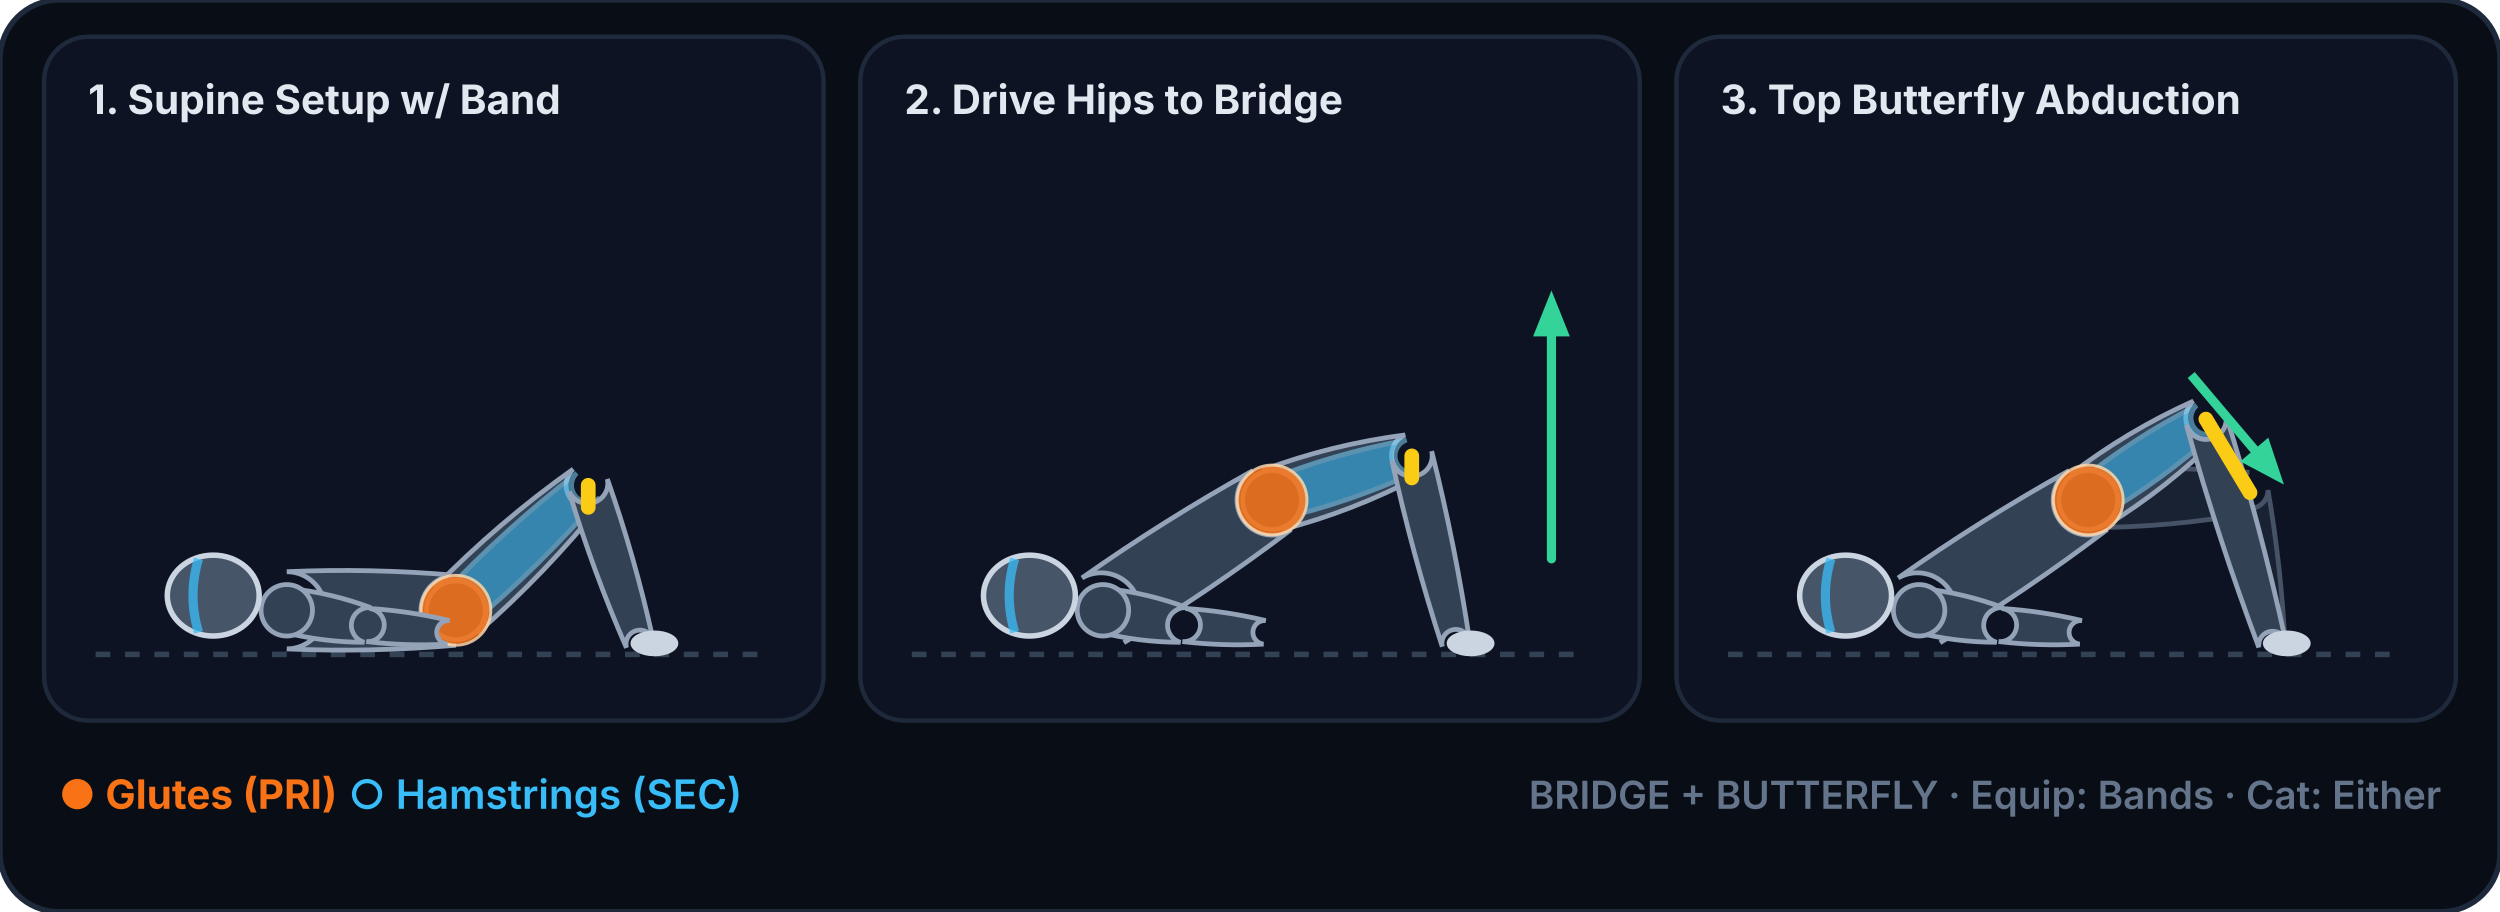
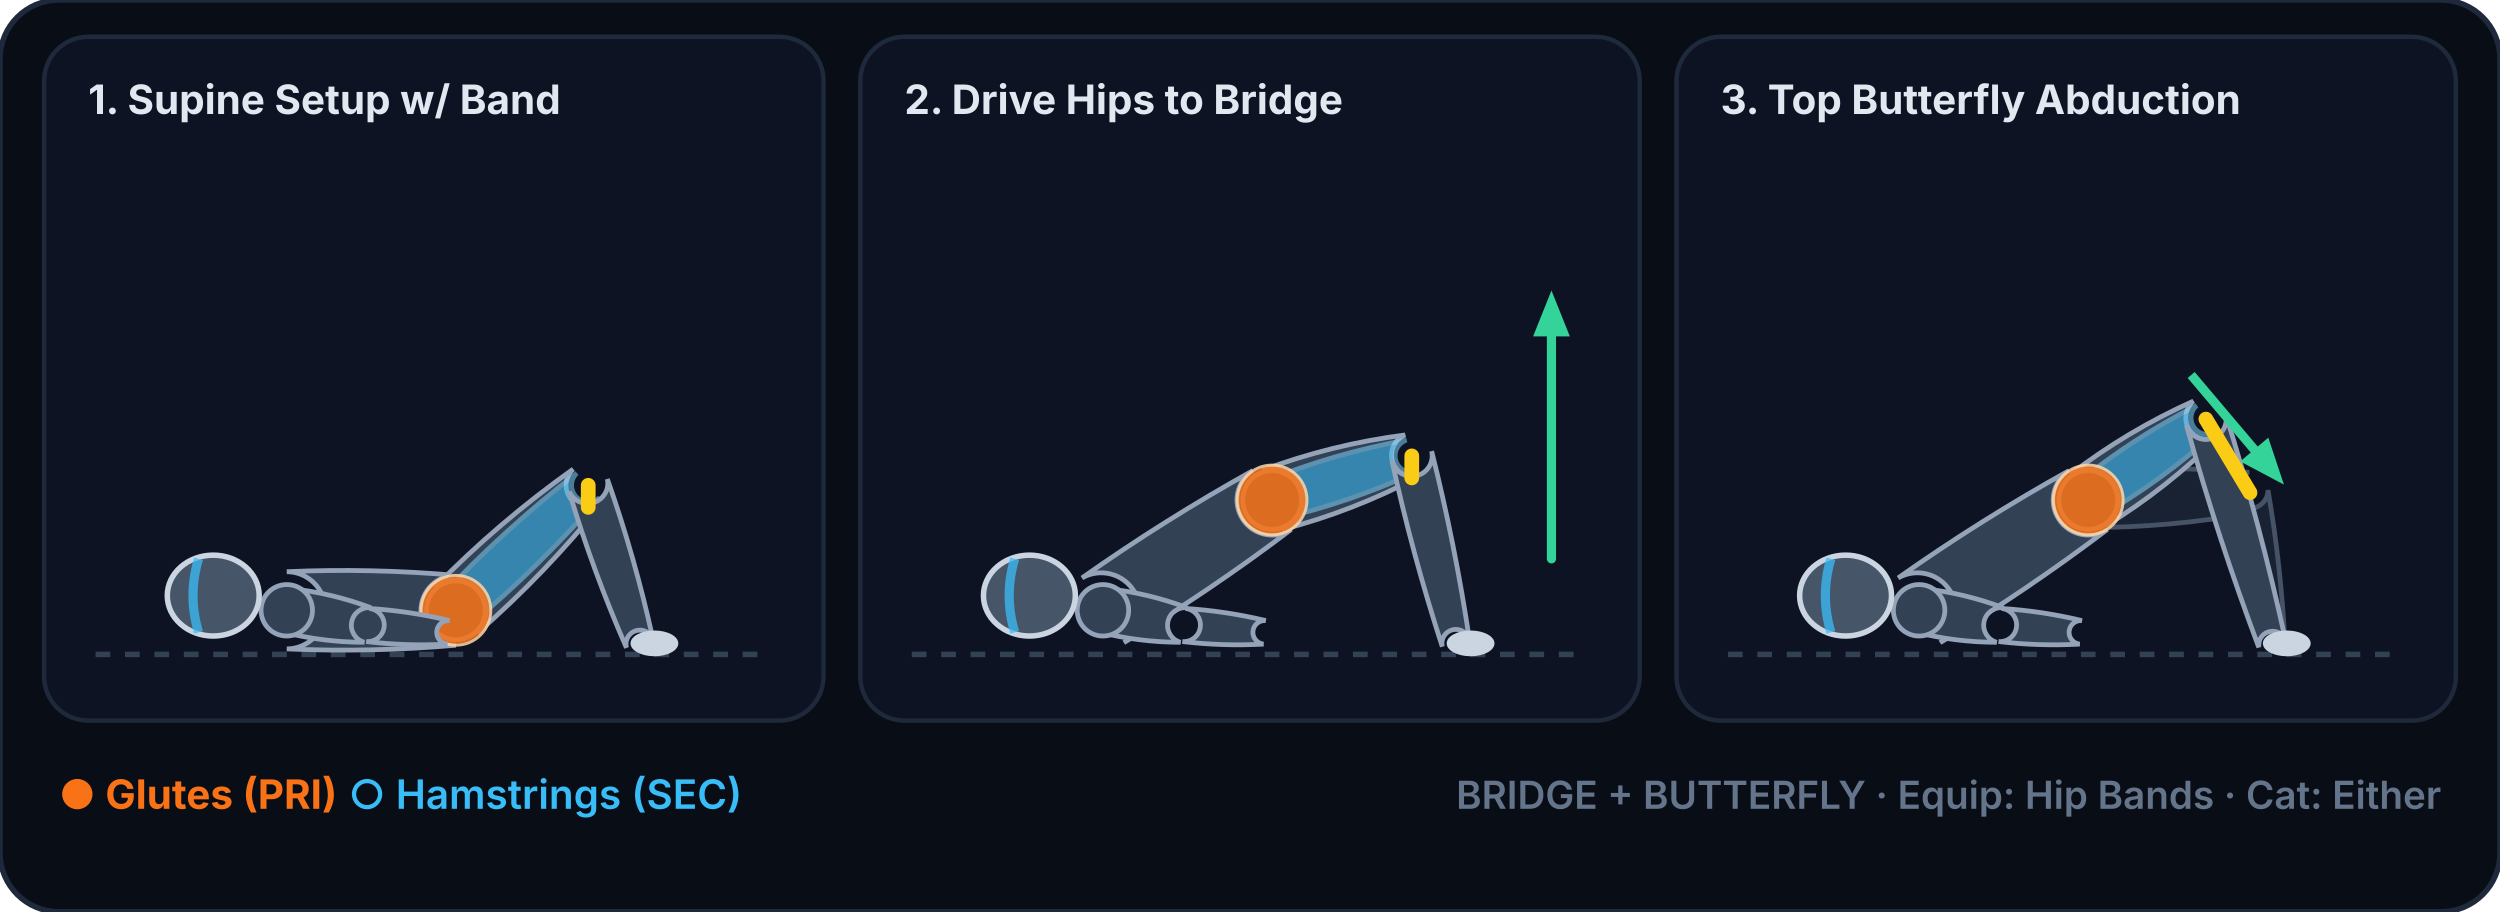
<svg xmlns="http://www.w3.org/2000/svg" viewBox="0 0 680 248" width="680" height="248" role="img" aria-label="Alternating glute bridge and butterflies with band multi-step exercise diagram">
  <defs>
    <marker id="arrow" viewBox="0 0 10 10" refX="6" refY="5" markerWidth="5" markerHeight="5" orient="auto-start-reverse">
      <path d="M 0 1 L 10 5 L 0 9 z" fill="#34d399" />
    </marker>
  </defs>
  <rect width="680" height="248" rx="16" fill="#090d16" stroke="#1e293b" stroke-width="1.5" />
  <g transform="translate(12, 10)">
    <rect width="212" height="186" rx="12" fill="#0d1322" stroke="#1e293b" stroke-width="1.2" />
    <text x="12" y="21" fill="#e2e8f0" font-family="-apple-system, BlinkMacSystemFont, sans-serif" font-size="11" font-weight="700">1. Supine Setup w/ Band</text>
    <line x1="14" y1="168" x2="198" y2="168" stroke="#334155" stroke-width="1.5" stroke-dasharray="4 4" />
    <g transform="translate(4, 0)">
      <path d="M 108.0 146.5 Q 85.0 144.5 62.0 145.5 A 10.5 10.5 0 0 1 62.0 166.5 Q 85.0 167.5 108.0 165.5 A 9.5 9.5 0 0 1 108.0 146.5 Z" fill="#334155" stroke="#94a3b8" stroke-width="1.3" />
      <path d="M 113.8 162.2 Q 132.5 145.9 148.1 126.4 A 6 6 0 0 1 139.9 117.6 Q 119.5 132.1 102.2 149.8 A 8.5 8.5 0 0 1 113.8 162.2 Z" fill="#334155" stroke="#94a3b8" stroke-width="1.3" />
      <g opacity="0.55">
        <path d="M 111.8 160.0 Q 130.8 144.1 147.1 125.3 A 4.5 4.5 0 0 1 140.9 118.7 Q 121.2 133.9 104.2 152.0 A 5.5 5.5 0 0 1 111.8 160.0 Z" fill="#38bdf8" stroke="#7dd3fc" stroke-width="1.3" />
      </g>
      <circle cx="108.0" cy="156.0" r="8" fill="#334155" stroke="#94a3b8" stroke-width="1.3" />
      <circle cx="108.0" cy="156.0" r="9.5" fill="#f97316" opacity="0.85" stroke="#fed7aa" stroke-width="0.8" />
      <path d="M 138.8 123.7 Q 145.3 145.4 154.4 166.2 A 3.8 3.8 0 0 1 161.6 163.8 Q 156.7 141.6 149.2 120.3 A 5.5 5.5 0 0 1 138.8 123.7 Z" fill="#334155" stroke="#94a3b8" stroke-width="1.3" />
      <ellipse cx="162.0" cy="165.0" rx="6.5" ry="3.5" fill="#cbd5e1" />
      <path d="M 60.9 161.9 Q 71.8 164.7 83.1 164.7 A 4.8 4.8 0 0 1 84.9 155.3 Q 74.2 151.3 63.1 150.1 A 6 6 0 0 1 60.9 161.9 Z" fill="#334155" stroke="#94a3b8" stroke-width="1.3" />
      <path d="M 83.6 164.5 Q 94.6 165.8 105.7 165.2 A 3.2 3.2 0 0 1 106.3 158.8 Q 95.4 156.2 84.4 155.5 A 4.5 4.5 0 0 1 83.6 164.5 Z" fill="#334155" stroke="#94a3b8" stroke-width="1.3" />
      <circle cx="62.0" cy="156.0" r="7" fill="#334155" stroke="#94a3b8" stroke-width="1.3" />
      <g transform="translate(42.0, 152.0) rotate(-90)">
        <ellipse cx="0" cy="0" rx="11" ry="12.5" fill="#475569" stroke="#cbd5e1" stroke-width="1.5" />
        <path d="M -10 -4 Q 0 -7 10 -4" stroke="#38bdf8" stroke-width="2.5" fill="none" opacity="0.75" />
      </g>
      <line x1="144" y1="122" x2="144" y2="128" stroke="#facc15" stroke-width="4" stroke-linecap="round" />
    </g>
  </g>
  <g transform="translate(234, 10)">
    <rect width="212" height="186" rx="12" fill="#0d1322" stroke="#1e293b" stroke-width="1.2" />
    <text x="12" y="21" fill="#e2e8f0" font-family="-apple-system, BlinkMacSystemFont, sans-serif" font-size="11" font-weight="700">2. Drive Hips to Bridge</text>
    <line x1="14" y1="168" x2="198" y2="168" stroke="#334155" stroke-width="1.5" stroke-dasharray="4 4" />
    <g transform="translate(4, 0)">
      <path d="M 102.8 118.0 Q 78.7 131.4 56.3 147.2 A 10.5 10.5 0 0 1 67.7 164.8 Q 91.3 150.6 113.2 134.0 A 9.5 9.5 0 0 1 102.8 118.0 Z" fill="#334155" stroke="#94a3b8" stroke-width="1.3" />
      <path d="M 110.6 134.1 Q 129.9 129.1 147.8 119.7 A 6 6 0 0 1 144.2 108.3 Q 124.1 110.9 105.4 117.9 A 8.5 8.5 0 0 1 110.6 134.1 Z" fill="#334155" stroke="#94a3b8" stroke-width="1.3" />
      <g opacity="0.55">
        <path d="M 109.7 131.2 Q 129.1 126.7 147.4 118.3 A 4.5 4.5 0 0 1 144.6 109.7 Q 124.9 113.3 106.3 120.8 A 5.5 5.5 0 0 1 109.7 131.2 Z" fill="#38bdf8" stroke="#7dd3fc" stroke-width="1.3" />
      </g>
      <circle cx="108.0" cy="126.0" r="8" fill="#334155" stroke="#94a3b8" stroke-width="1.3" />
      <circle cx="108.0" cy="126.0" r="9.5" fill="#f97316" opacity="0.85" stroke="#fed7aa" stroke-width="0.8" />
      <path d="M 140.6 115.3 Q 146.2 140.9 154.3 165.9 A 3.8 3.8 0 0 1 161.7 164.1 Q 157.8 138.1 151.4 112.7 A 5.5 5.5 0 0 1 140.6 115.3 Z" fill="#334155" stroke="#94a3b8" stroke-width="1.3" />
      <ellipse cx="162.0" cy="165.0" rx="6.5" ry="3.5" fill="#cbd5e1" />
      <path d="M 60.9 161.9 Q 71.8 164.7 83.1 164.7 A 4.8 4.8 0 0 1 84.9 155.3 Q 74.2 151.3 63.1 150.1 A 6 6 0 0 1 60.9 161.9 Z" fill="#334155" stroke="#94a3b8" stroke-width="1.3" />
      <path d="M 83.6 164.5 Q 94.6 165.8 105.7 165.2 A 3.2 3.2 0 0 1 106.3 158.8 Q 95.4 156.2 84.4 155.5 A 4.5 4.5 0 0 1 83.6 164.5 Z" fill="#334155" stroke="#94a3b8" stroke-width="1.3" />
      <circle cx="62.0" cy="156.0" r="7" fill="#334155" stroke="#94a3b8" stroke-width="1.3" />
      <g transform="translate(42.0, 152.0) rotate(-90)">
        <ellipse cx="0" cy="0" rx="11" ry="12.5" fill="#475569" stroke="#cbd5e1" stroke-width="1.5" />
        <path d="M -10 -4 Q 0 -7 10 -4" stroke="#38bdf8" stroke-width="2.5" fill="none" opacity="0.75" />
      </g>
      <line x1="146" y1="114" x2="146" y2="120" stroke="#facc15" stroke-width="4" stroke-linecap="round" />
      <path d="M 184 142 L 184 74" stroke="#34d399" stroke-width="2.5" stroke-linecap="round" marker-end="url(#arrow)" />
    </g>
  </g>
  <g transform="translate(456, 10)">
    <rect width="212" height="186" rx="12" fill="#0d1322" stroke="#1e293b" stroke-width="1.2" />
    <text x="12" y="21" fill="#e2e8f0" font-family="-apple-system, BlinkMacSystemFont, sans-serif" font-size="11" font-weight="700">3. Top Butterfly Abduction</text>
    <line x1="14" y1="168" x2="198" y2="168" stroke="#334155" stroke-width="1.5" stroke-dasharray="4 4" />
    <g transform="translate(4, 0)">
      <g opacity="0.65">
        <path d="M 108.3 133.5 Q 130.4 133.5 152.2 129.5 A 5.5 5.5 0 0 1 151.8 118.5 Q 129.6 116.5 107.7 118.5 A 7.5 7.5 0 0 1 108.3 133.5 Z" fill="#1e293b" stroke="#64748b" stroke-width="1.3" />
        <path d="M 147.1 124.7 Q 149.6 145.3 154.5 165.5 A 3.5 3.5 0 0 1 161.5 164.5 Q 160.4 143.7 156.9 123.3 A 5 5 0 0 1 147.1 124.7 Z" fill="#1e293b" stroke="#64748b" stroke-width="1.3" />
      </g>
      <path d="M 102.8 118.0 Q 78.7 131.4 56.3 147.2 A 10.5 10.5 0 0 1 67.7 164.8 Q 91.3 150.6 113.2 134.0 A 9.5 9.5 0 0 1 102.8 118.0 Z" fill="#334155" stroke="#94a3b8" stroke-width="1.3" />
      <path d="M 112.8 133.0 Q 129.4 122.8 143.4 108.9 A 6 6 0 0 1 136.6 99.1 Q 118.6 107.2 103.2 119.0 A 8.5 8.5 0 0 1 112.8 133.0 Z" fill="#334155" stroke="#94a3b8" stroke-width="1.3" />
      <g opacity="0.55">
        <path d="M 111.1 130.5 Q 128.0 120.8 142.5 107.7 A 4.5 4.5 0 0 1 137.5 100.3 Q 120.0 109.2 104.9 121.5 A 5.5 5.5 0 0 1 111.1 130.5 Z" fill="#38bdf8" stroke="#7dd3fc" stroke-width="1.3" />
      </g>
      <circle cx="108.0" cy="126.0" r="8" fill="#334155" stroke="#94a3b8" stroke-width="1.3" />
      <circle cx="108.0" cy="126.0" r="9.5" fill="#f97316" opacity="0.85" stroke="#fed7aa" stroke-width="0.8" />
      <path d="M 134.7 105.6 Q 143.2 136.2 154.4 166.1 A 3.8 3.8 0 0 1 161.6 163.9 Q 154.8 132.8 145.3 102.4 A 5.5 5.5 0 0 1 134.7 105.6 Z" fill="#334155" stroke="#94a3b8" stroke-width="1.3" />
      <ellipse cx="162.0" cy="165.0" rx="6.5" ry="3.5" fill="#cbd5e1" />
      <path d="M 60.9 161.9 Q 71.8 164.7 83.1 164.7 A 4.8 4.8 0 0 1 84.9 155.3 Q 74.2 151.3 63.1 150.1 A 6 6 0 0 1 60.9 161.9 Z" fill="#334155" stroke="#94a3b8" stroke-width="1.3" />
      <path d="M 83.6 164.5 Q 94.6 165.8 105.7 165.2 A 3.2 3.2 0 0 1 106.3 158.8 Q 95.4 156.2 84.4 155.5 A 4.5 4.5 0 0 1 83.6 164.5 Z" fill="#334155" stroke="#94a3b8" stroke-width="1.3" />
      <circle cx="62.0" cy="156.0" r="7" fill="#334155" stroke="#94a3b8" stroke-width="1.3" />
      <g transform="translate(42.0, 152.0) rotate(-90)">
        <ellipse cx="0" cy="0" rx="11" ry="12.5" fill="#475569" stroke="#cbd5e1" stroke-width="1.5" />
        <path d="M -10 -4 Q 0 -7 10 -4" stroke="#38bdf8" stroke-width="2.5" fill="none" opacity="0.75" />
      </g>
      <line x1="140" y1="104" x2="152" y2="124" stroke="#facc15" stroke-width="4" stroke-linecap="round" />
      <path d="M 136 92 L 158 118" stroke="#34d399" stroke-width="2.5" fill="none" marker-end="url(#arrow)" />
    </g>
  </g>
  <text x="16" y="220" fill="#cbd5e1" font-family="-apple-system, BlinkMacSystemFont, sans-serif" font-size="11">
    <tspan fill="#f97316" font-weight="700">● Glutes (PRI)</tspan>
    <tspan fill="#38bdf8" font-weight="600">  ○ Hamstrings (SEC)</tspan>
  </text>
  <text x="664" y="220" text-anchor="end" fill="#64748b" font-family="-apple-system, BlinkMacSystemFont, sans-serif" font-size="10.5" font-weight="600">
-     BRIDGE + BUTTERFLY · Equip: Bands · Cat: Either
+     BRIDGE + BUTTERFLY · Equip: Hip Bands · Cat: Either
  </text>
</svg>
